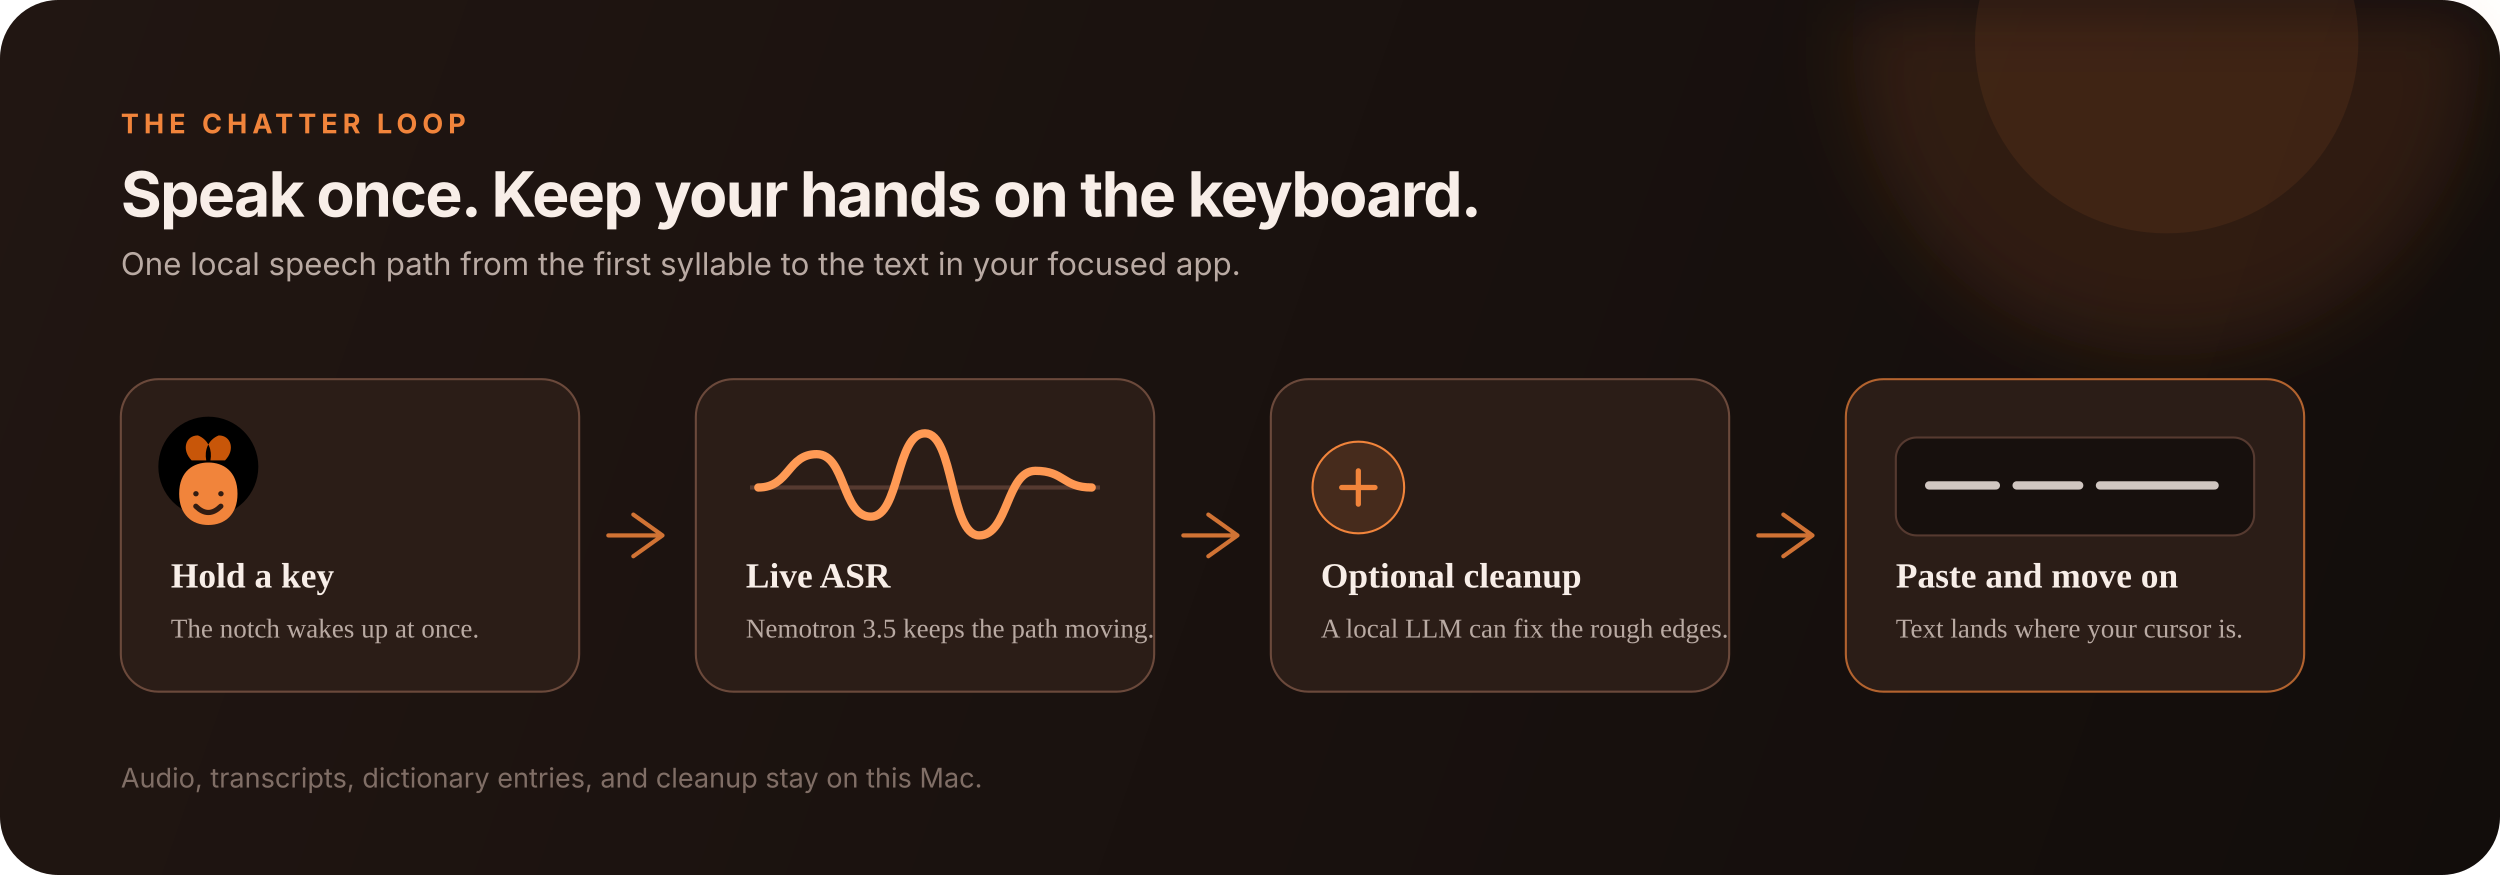
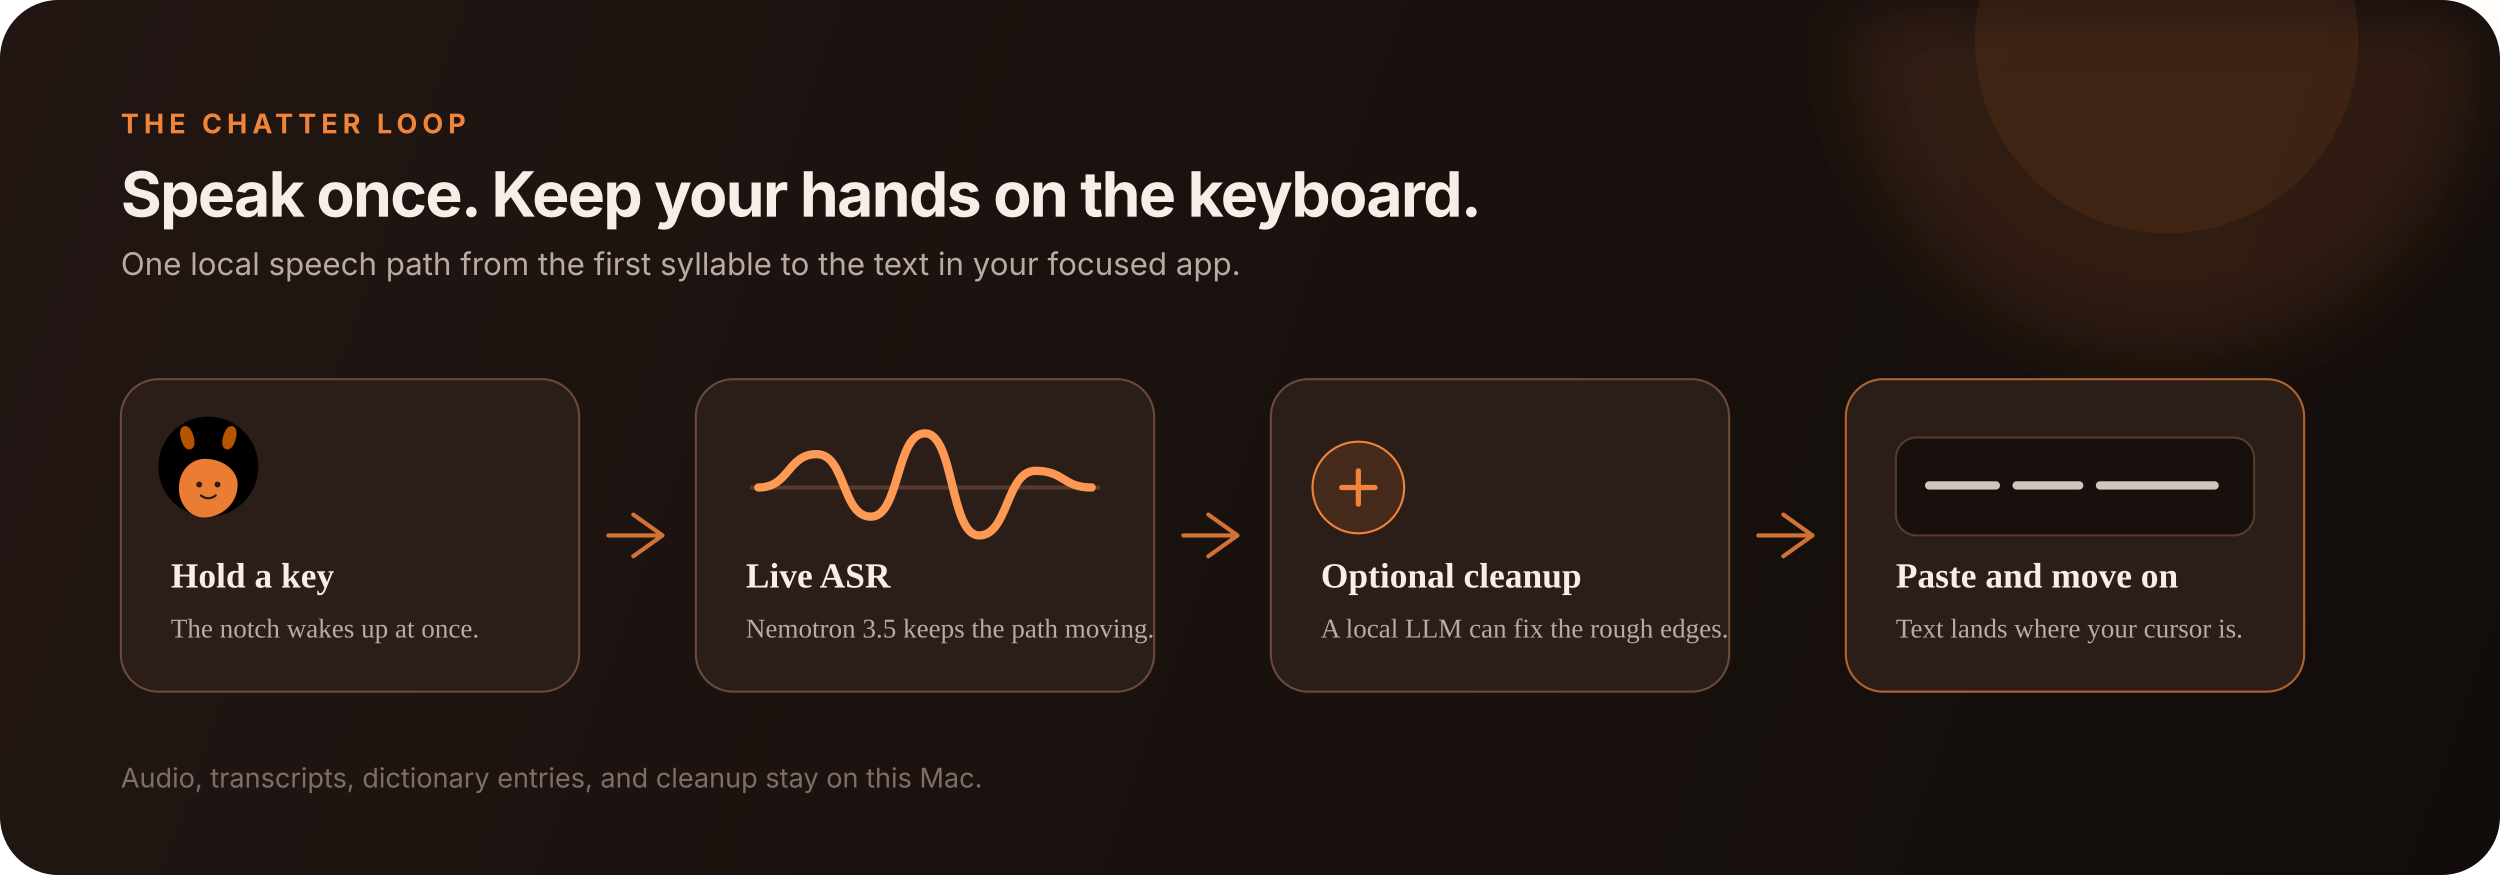
<svg xmlns="http://www.w3.org/2000/svg" width="1200" height="420" viewBox="0 0 1200 420" fill="none" role="img" aria-labelledby="title desc">
  <defs>
    <linearGradient id="background" x1="0" y1="0" x2="1200" y2="420" gradientUnits="userSpaceOnUse">
      <stop stop-color="#211612" />
      <stop offset="1" stop-color="#120D0B" />
    </linearGradient>
    <linearGradient id="accent" x1="70" y1="105" x2="1100" y2="325" gradientUnits="userSpaceOnUse">
      <stop stop-color="#FF9A55" />
-       <stop offset="1" stop-color="#F1843B" />
+       <stop offset="1" stop-color="#EB7C33" />
    </linearGradient>
    <filter id="glow" x="-30%" y="-30%" width="160%" height="160%">
      <feGaussianBlur stdDeviation="18" />
    </filter>
  </defs>
  <rect width="1200" height="420" rx="28" fill="url(#background)" />
  <circle cx="1040" cy="20" r="150" fill="#F1843B" fill-opacity="0.12" filter="url(#glow)" />
  <circle cx="1040" cy="20" r="92" fill="#F1843B" fill-opacity="0.08" />
  <g font-family="-apple-system, BlinkMacSystemFont, 'Segoe UI', sans-serif" fill="#F8EEE8">
    <text x="58" y="64" font-size="13" font-weight="700" letter-spacing="2.4" fill="#F1843B">THE CHATTER LOOP</text>
    <text x="58" y="104" font-size="30" font-weight="750" letter-spacing="-0.8">Speak once. Keep your hands on the keyboard.</text>
    <text x="58" y="132" font-size="15" fill="#B9AAA3">One local speech path from the first syllable to the text in your focused app.</text>
  </g>
  <g transform="translate(58 182)">
    <rect width="220" height="150" rx="18" fill="#2B1D17" stroke="#6B493B" />
    <circle cx="42" cy="42" r="24" fill="#000" />
-     <path d="M34 39C29 34 31 27 37 27C42 29 44 34 43 39M50 39C55 34 53 27 47 27C42 29 40 34 41 39" fill="#C85609" />
-     <path d="M28 55C28 44 35 40 42 40C49 40 56 44 56 55C56 65 50 70 42 70C34 70 28 65 28 55Z" fill="#F1843B" />
-     <path d="M36 55H36.1M48 55H48.1M36 61C40 65 44 65 48 61" stroke="#321C12" stroke-width="2.5" stroke-linecap="round" />
+     <g transform="translate(20 18) scale(.44)">
+       <path d="M27 10c4.9 0 7 5.9 7 13.2S31.9 36 27 36s-7-5.5-7-12.8S22.1 10 27 10Z" transform="rotate(-16 27 23)" fill="#B75400" />
+       <path d="M73 10c4.9 0 7 5.9 7 13.2S77.9 36 73 36s-7-5.5-7-12.8S68.1 10 73 10Z" transform="rotate(16 73 23)" fill="#B75400" />
+       <path d="M46.16 46H46.16C65.96 46 82 58.46 82 74.16v0c0 19.8-16.62 35.84-37.12 35.84C30.04 110 18 95.1 18 79.28v-2.56C18 59.75 30.61 46 46.16 46Z" fill="#EB7C33" />
+       <circle cx="40" cy="74" r="3.2" fill="#2A1B16" />
+       <circle cx="60" cy="74" r="3.2" fill="#2A1B16" />
+       <path d="M42 86q8 6 16 0" fill="none" stroke="#2A1B16" stroke-linecap="round" stroke-width="2.4" />
+     </g>
    <text x="24" y="100" font-size="17" font-weight="700" fill="#F8EEE8">Hold a key</text>
    <text x="24" y="124" font-size="13" fill="#B9AAA3">The notch wakes up at once.</text>
  </g>
  <g transform="translate(334 182)">
    <rect width="220" height="150" rx="18" fill="#2B1D17" stroke="#6B493B" />
    <path d="M26 52H194" stroke="#563A30" stroke-width="2" />
    <path d="M30 52C45 52 44 36 58 36C72 36 70 66 84 66C98 66 96 26 110 26C124 26 122 75 136 75C150 75 149 44 163 44C177 44 176 52 190 52" stroke="url(#accent)" stroke-width="4" stroke-linecap="round" />
    <text x="24" y="100" font-size="17" font-weight="700" fill="#F8EEE8">Live ASR</text>
    <text x="24" y="124" font-size="13" fill="#B9AAA3">Nemotron 3.5 keeps the path moving.</text>
  </g>
  <g transform="translate(610 182)">
    <rect width="220" height="150" rx="18" fill="#2B1D17" stroke="#6B493B" />
    <circle cx="42" cy="52" r="22" fill="#F1843B" fill-opacity="0.14" stroke="#F1843B" />
    <path d="M34 52H50M42 44V60" stroke="#F1843B" stroke-width="2.5" stroke-linecap="round" />
    <text x="24" y="100" font-size="17" font-weight="700" fill="#F8EEE8">Optional cleanup</text>
    <text x="24" y="124" font-size="13" fill="#B9AAA3">A local LLM can fix the rough edges.</text>
  </g>
  <g transform="translate(886 182)">
    <rect width="220" height="150" rx="18" fill="#2B1D17" stroke="#F1843B" stroke-opacity="0.7" />
    <rect x="24" y="28" width="172" height="47" rx="10" fill="#17100D" stroke="#563A30" />
    <path d="M40 51H72M82 51H112M122 51H177" stroke="#F8EEE8" stroke-opacity="0.82" stroke-width="4" stroke-linecap="round" />
    <text x="24" y="100" font-size="17" font-weight="700" fill="#F8EEE8">Paste and move on</text>
    <text x="24" y="124" font-size="13" fill="#B9AAA3">Text lands where your cursor is.</text>
  </g>
  <g stroke="#F1843B" stroke-width="2" stroke-linecap="round" stroke-linejoin="round" opacity="0.85">
    <path d="M292 257H318M304 247L318 257L304 267" />
    <path d="M568 257H594M580 247L594 257L580 267" />
    <path d="M844 257H870M856 247L870 257L856 267" />
  </g>
  <text x="58" y="378" font-family="-apple-system, BlinkMacSystemFont, 'Segoe UI', sans-serif" font-size="13" fill="#806E66">Audio, transcripts, dictionary entries, and cleanup stay on this Mac.</text>
</svg>
